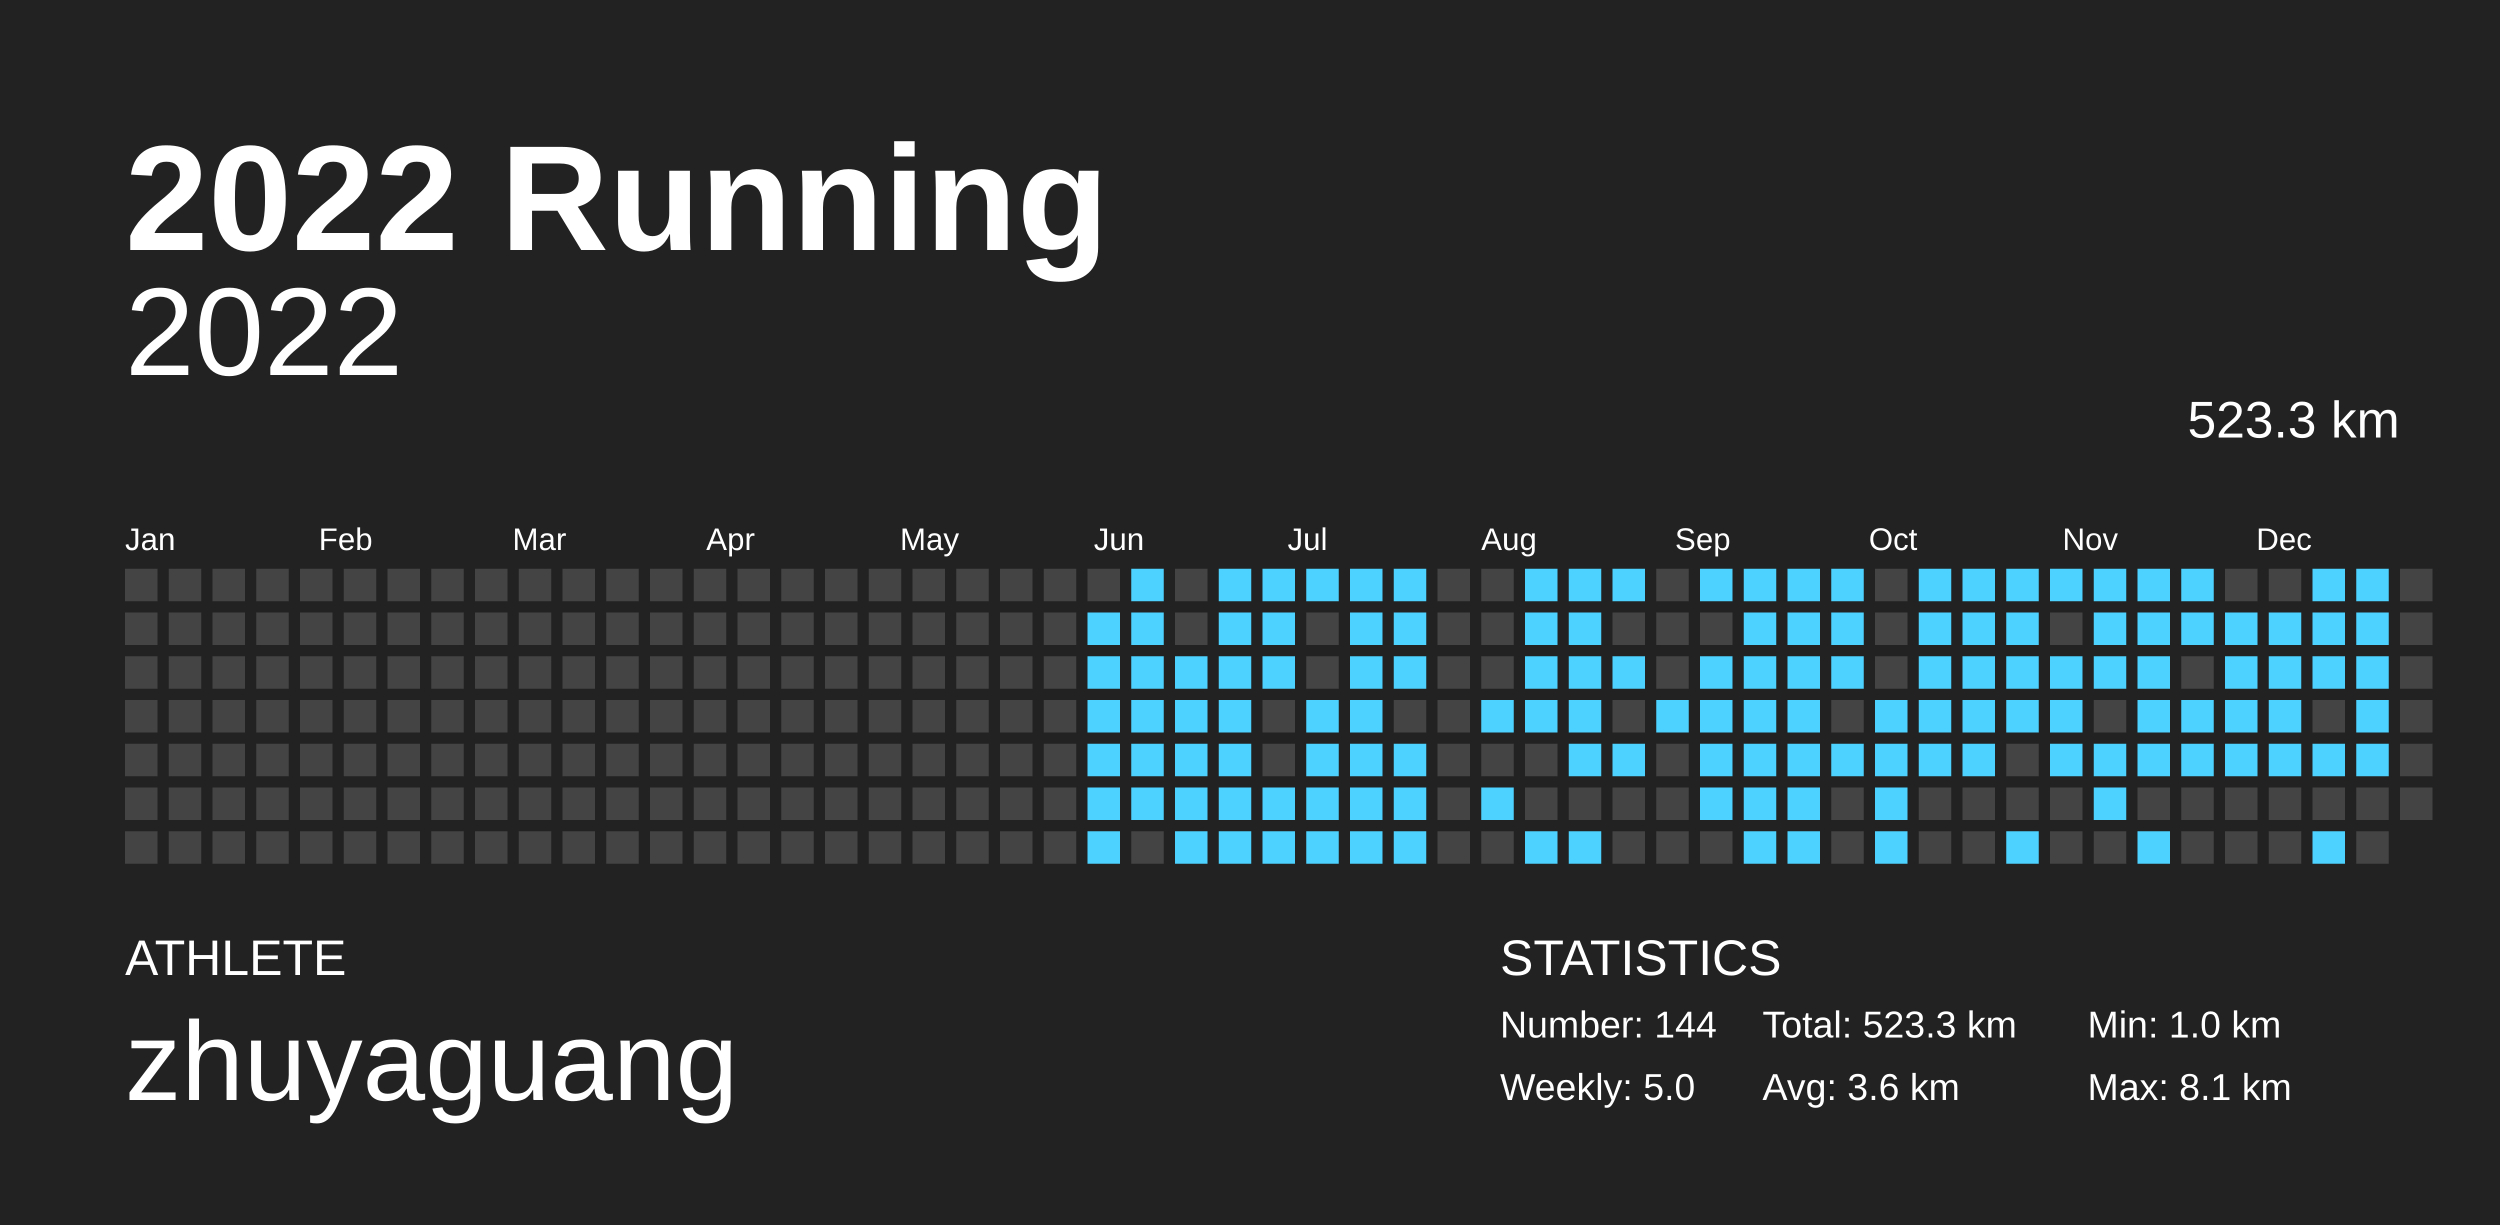
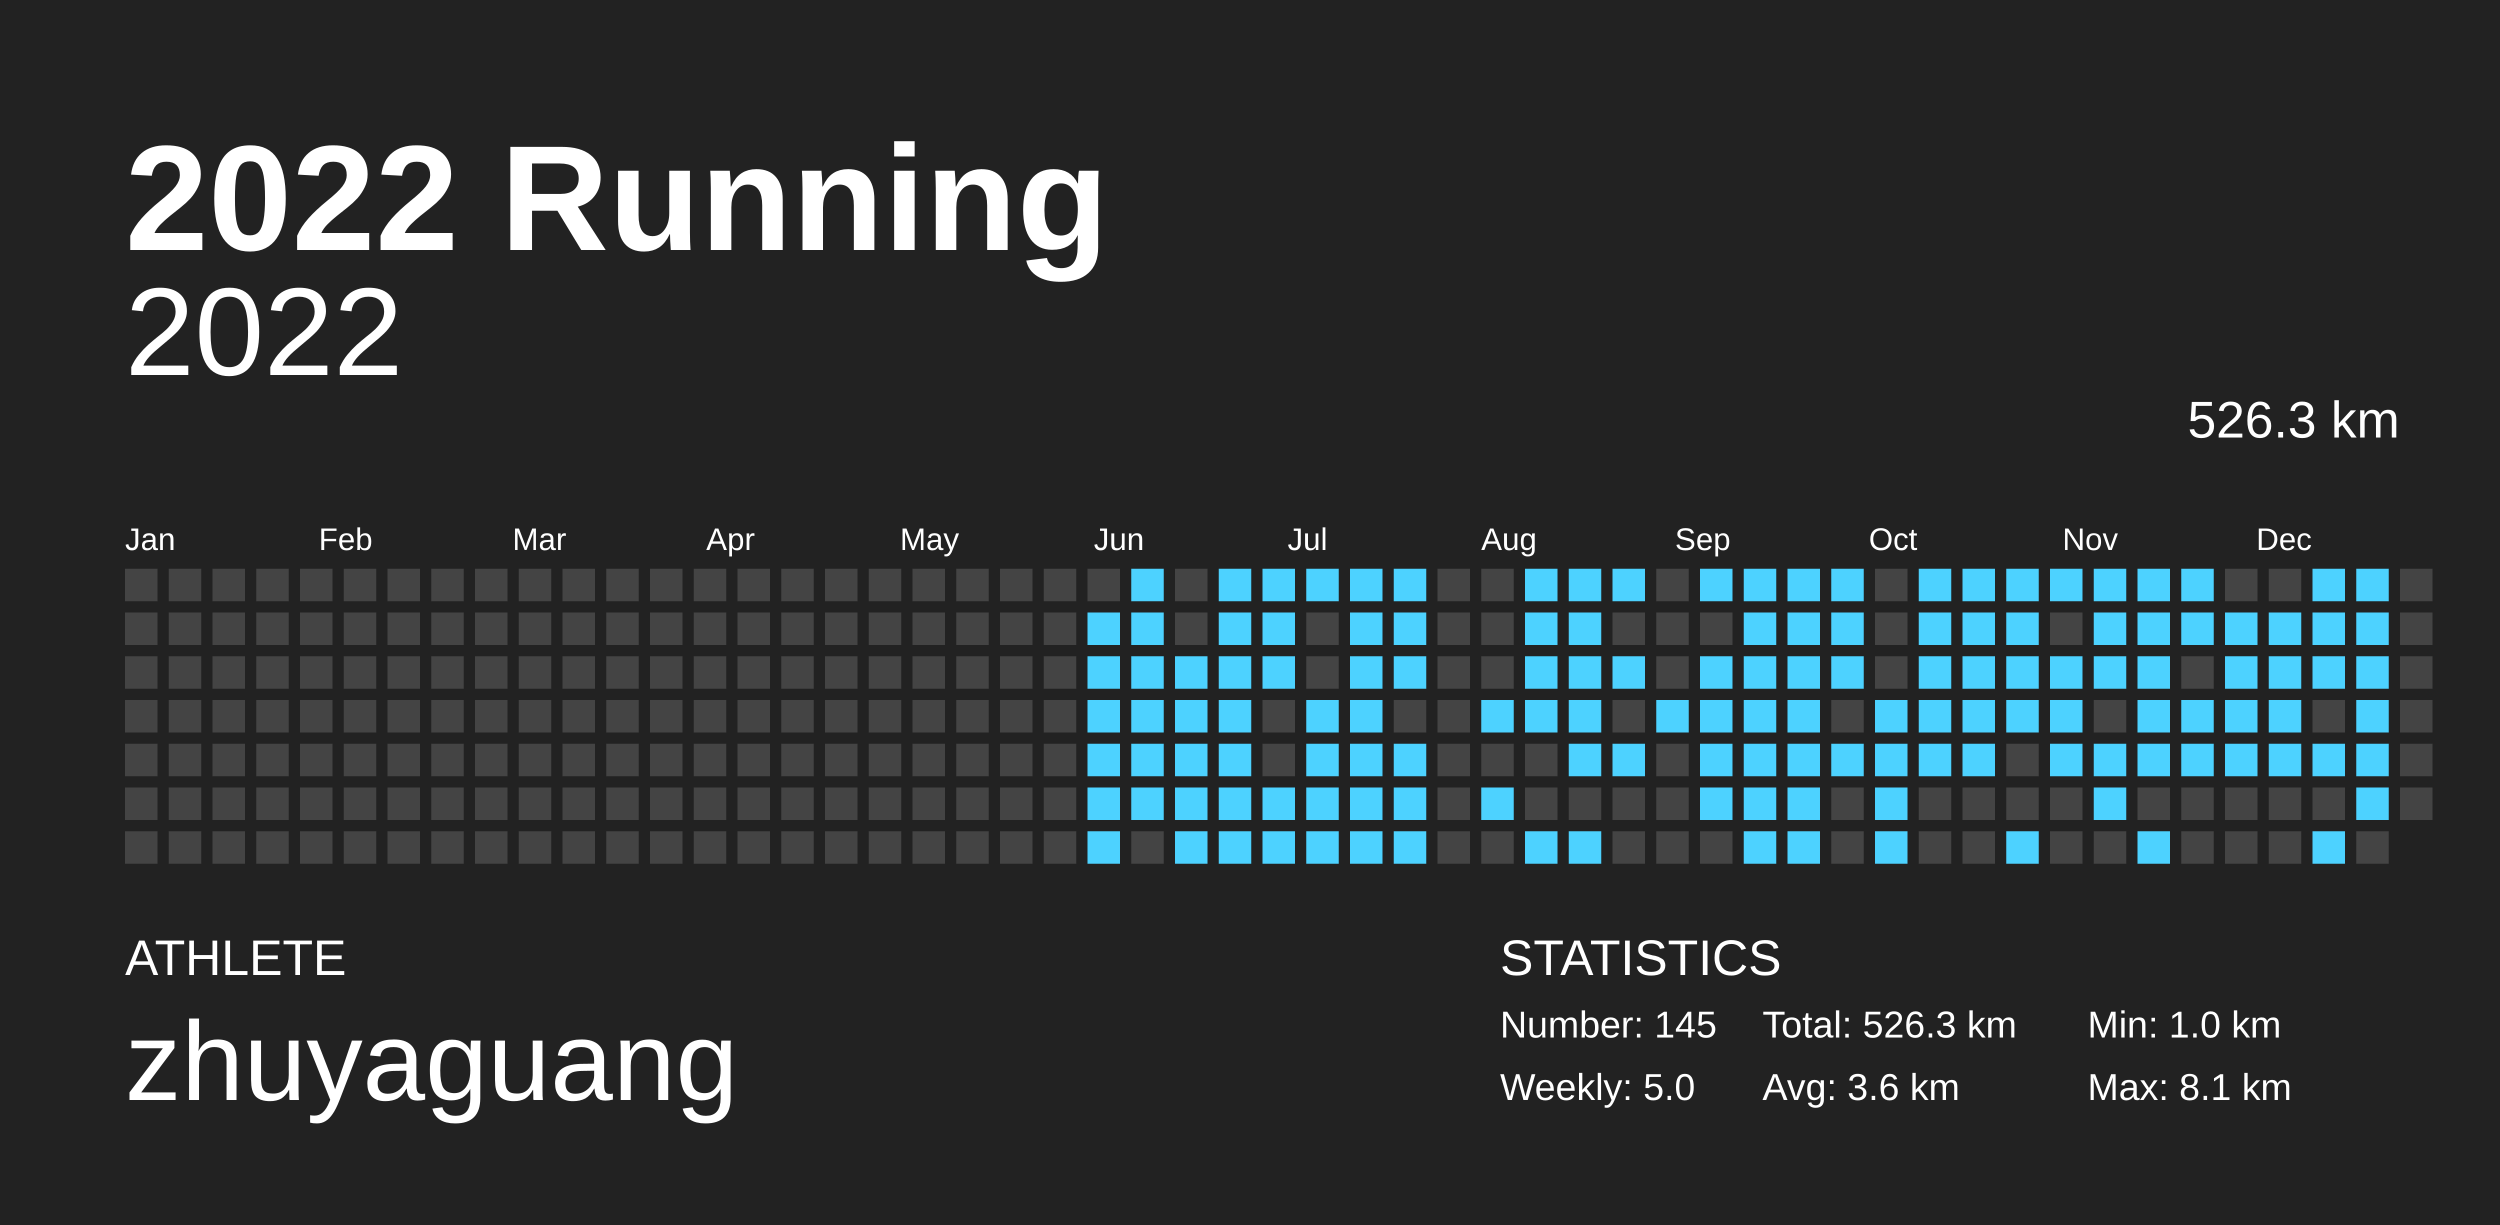
<svg xmlns="http://www.w3.org/2000/svg" baseProfile="full" height="98mm" version="1.1" viewBox="0,0,200,98" width="200mm">
  <defs />
  <rect fill="#222222" height="98" width="200" x="0" y="0" />
  <text fill="#FFFFFF" style="font-size:12px; font-family:Arial; font-weight:bold;" x="10" y="20">2022 Running</text>
  <text fill="#FFFFFF" style="font-size:4px; font-family:Arial" x="10" y="78">ATHLETE</text>
  <text fill="#FFFFFF" style="font-size:9px; font-family:Arial" x="10" y="88">zhuyaguang</text>
  <text fill="#FFFFFF" style="font-size:4px; font-family:Arial" x="120" y="78">STATISTICS</text>
-   <text fill="#FFFFFF" style="font-size:3px; font-family:Arial" x="120" y="83">Number: 144</text>
+   <text fill="#FFFFFF" style="font-size:3px; font-family:Arial" x="120" y="83">Number: 145</text>
  <text fill="#FFFFFF" style="font-size:3px; font-family:Arial" x="120" y="88">Weekly: 5.0</text>
-   <text fill="#FFFFFF" style="font-size:3px; font-family:Arial" x="141" y="83">Total: 523.3 km</text>
+   <text fill="#FFFFFF" style="font-size:3px; font-family:Arial" x="141" y="83">Total: 526.3 km</text>
  <text fill="#FFFFFF" style="font-size:3px; font-family:Arial" x="141" y="88">Avg: 3.6 km</text>
  <text fill="#FFFFFF" style="font-size:3px; font-family:Arial" x="167" y="83">Min: 1.0 km</text>
  <text fill="#FFFFFF" style="font-size:3px; font-family:Arial" x="167" y="88">Max: 8.1 km</text>
  <text alignment-baseline="hanging" fill="#FFFFFF" style="font-size:10.0px; font-family:Arial;" x="10" y="30">2022</text>
-   <text alignment-baseline="hanging" fill="#FFFFFF" style="font-size:4.125px; font-family:Arial;" x="175" y="35">523.3 km</text>
+   <text alignment-baseline="hanging" fill="#FFFFFF" style="font-size:4.125px; font-family:Arial;" x="175" y="35">526.3 km</text>
  <text fill="#FFFFFF" style="font-size:2.5px; font-family:Arial" x="10.0" y="44">Jan</text>
  <text fill="#FFFFFF" style="font-size:2.5px; font-family:Arial" x="25.5" y="44">Feb</text>
  <text fill="#FFFFFF" style="font-size:2.5px; font-family:Arial" x="41.0" y="44">Mar</text>
  <text fill="#FFFFFF" style="font-size:2.5px; font-family:Arial" x="56.5" y="44">Apr</text>
  <text fill="#FFFFFF" style="font-size:2.5px; font-family:Arial" x="72.0" y="44">May</text>
  <text fill="#FFFFFF" style="font-size:2.5px; font-family:Arial" x="87.5" y="44">Jun</text>
  <text fill="#FFFFFF" style="font-size:2.5px; font-family:Arial" x="103.0" y="44">Jul</text>
  <text fill="#FFFFFF" style="font-size:2.5px; font-family:Arial" x="118.5" y="44">Aug</text>
  <text fill="#FFFFFF" style="font-size:2.5px; font-family:Arial" x="134.0" y="44">Sep</text>
  <text fill="#FFFFFF" style="font-size:2.5px; font-family:Arial" x="149.5" y="44">Oct</text>
  <text fill="#FFFFFF" style="font-size:2.5px; font-family:Arial" x="165.0" y="44">Nov</text>
  <text fill="#FFFFFF" style="font-size:2.5px; font-family:Arial" x="180.5" y="44">Dec</text>
  <rect fill="#444444" height="2.6" width="2.6" x="10.0" y="45.5" />
  <rect fill="#444444" height="2.6" width="2.6" x="10.0" y="49.0" />
  <rect fill="#444444" height="2.6" width="2.6" x="10.0" y="52.5" />
  <rect fill="#444444" height="2.6" width="2.6" x="10.0" y="56.0" />
  <rect fill="#444444" height="2.6" width="2.6" x="10.0" y="59.5" />
  <rect fill="#444444" height="2.6" width="2.6" x="10.0" y="63.0" />
  <rect fill="#444444" height="2.6" width="2.6" x="10.0" y="66.5" />
  <rect fill="#444444" height="2.6" width="2.6" x="13.5" y="45.5" />
  <rect fill="#444444" height="2.6" width="2.6" x="13.5" y="49.0" />
  <rect fill="#444444" height="2.6" width="2.6" x="13.5" y="52.5" />
  <rect fill="#444444" height="2.6" width="2.6" x="13.5" y="56.0" />
  <rect fill="#444444" height="2.6" width="2.6" x="13.5" y="59.5" />
  <rect fill="#444444" height="2.6" width="2.6" x="13.5" y="63.0" />
  <rect fill="#444444" height="2.6" width="2.6" x="13.5" y="66.5" />
  <rect fill="#444444" height="2.6" width="2.6" x="17.0" y="45.5" />
  <rect fill="#444444" height="2.6" width="2.6" x="17.0" y="49.0" />
  <rect fill="#444444" height="2.6" width="2.6" x="17.0" y="52.5" />
  <rect fill="#444444" height="2.6" width="2.6" x="17.0" y="56.0" />
  <rect fill="#444444" height="2.6" width="2.6" x="17.0" y="59.5" />
  <rect fill="#444444" height="2.6" width="2.6" x="17.0" y="63.0" />
  <rect fill="#444444" height="2.6" width="2.6" x="17.0" y="66.5" />
  <rect fill="#444444" height="2.6" width="2.6" x="20.5" y="45.5" />
  <rect fill="#444444" height="2.6" width="2.6" x="20.5" y="49.0" />
  <rect fill="#444444" height="2.6" width="2.6" x="20.5" y="52.5" />
  <rect fill="#444444" height="2.6" width="2.6" x="20.5" y="56.0" />
  <rect fill="#444444" height="2.6" width="2.6" x="20.5" y="59.5" />
  <rect fill="#444444" height="2.6" width="2.6" x="20.5" y="63.0" />
  <rect fill="#444444" height="2.6" width="2.6" x="20.5" y="66.5" />
  <rect fill="#444444" height="2.6" width="2.6" x="24.0" y="45.5" />
  <rect fill="#444444" height="2.6" width="2.6" x="24.0" y="49.0" />
  <rect fill="#444444" height="2.6" width="2.6" x="24.0" y="52.5" />
  <rect fill="#444444" height="2.6" width="2.6" x="24.0" y="56.0" />
  <rect fill="#444444" height="2.6" width="2.6" x="24.0" y="59.5" />
  <rect fill="#444444" height="2.6" width="2.6" x="24.0" y="63.0" />
  <rect fill="#444444" height="2.6" width="2.6" x="24.0" y="66.5" />
  <rect fill="#444444" height="2.6" width="2.6" x="27.5" y="45.5" />
  <rect fill="#444444" height="2.6" width="2.6" x="27.5" y="49.0" />
  <rect fill="#444444" height="2.6" width="2.6" x="27.5" y="52.5" />
  <rect fill="#444444" height="2.6" width="2.6" x="27.5" y="56.0" />
  <rect fill="#444444" height="2.6" width="2.6" x="27.5" y="59.5" />
  <rect fill="#444444" height="2.6" width="2.6" x="27.5" y="63.0" />
  <rect fill="#444444" height="2.6" width="2.6" x="27.5" y="66.5" />
  <rect fill="#444444" height="2.6" width="2.6" x="31.0" y="45.5" />
  <rect fill="#444444" height="2.6" width="2.6" x="31.0" y="49.0" />
  <rect fill="#444444" height="2.6" width="2.6" x="31.0" y="52.5" />
  <rect fill="#444444" height="2.6" width="2.6" x="31.0" y="56.0" />
  <rect fill="#444444" height="2.6" width="2.6" x="31.0" y="59.5" />
  <rect fill="#444444" height="2.6" width="2.6" x="31.0" y="63.0" />
  <rect fill="#444444" height="2.6" width="2.6" x="31.0" y="66.5" />
  <rect fill="#444444" height="2.6" width="2.6" x="34.5" y="45.5" />
  <rect fill="#444444" height="2.6" width="2.6" x="34.5" y="49.0" />
  <rect fill="#444444" height="2.6" width="2.6" x="34.5" y="52.5" />
  <rect fill="#444444" height="2.6" width="2.6" x="34.5" y="56.0" />
  <rect fill="#444444" height="2.6" width="2.6" x="34.5" y="59.5" />
  <rect fill="#444444" height="2.6" width="2.6" x="34.5" y="63.0" />
  <rect fill="#444444" height="2.6" width="2.6" x="34.5" y="66.5" />
  <rect fill="#444444" height="2.6" width="2.6" x="38.0" y="45.5" />
  <rect fill="#444444" height="2.6" width="2.6" x="38.0" y="49.0" />
  <rect fill="#444444" height="2.6" width="2.6" x="38.0" y="52.5" />
  <rect fill="#444444" height="2.6" width="2.6" x="38.0" y="56.0" />
  <rect fill="#444444" height="2.6" width="2.6" x="38.0" y="59.5" />
  <rect fill="#444444" height="2.6" width="2.6" x="38.0" y="63.0" />
  <rect fill="#444444" height="2.6" width="2.6" x="38.0" y="66.5" />
  <rect fill="#444444" height="2.6" width="2.6" x="41.5" y="45.5" />
  <rect fill="#444444" height="2.6" width="2.6" x="41.5" y="49.0" />
  <rect fill="#444444" height="2.6" width="2.6" x="41.5" y="52.5" />
  <rect fill="#444444" height="2.6" width="2.6" x="41.5" y="56.0" />
  <rect fill="#444444" height="2.6" width="2.6" x="41.5" y="59.5" />
  <rect fill="#444444" height="2.6" width="2.6" x="41.5" y="63.0" />
  <rect fill="#444444" height="2.6" width="2.6" x="41.5" y="66.5" />
  <rect fill="#444444" height="2.6" width="2.6" x="45.0" y="45.5" />
  <rect fill="#444444" height="2.6" width="2.6" x="45.0" y="49.0" />
  <rect fill="#444444" height="2.6" width="2.6" x="45.0" y="52.5" />
  <rect fill="#444444" height="2.6" width="2.6" x="45.0" y="56.0" />
  <rect fill="#444444" height="2.6" width="2.6" x="45.0" y="59.5" />
  <rect fill="#444444" height="2.6" width="2.6" x="45.0" y="63.0" />
  <rect fill="#444444" height="2.6" width="2.6" x="45.0" y="66.5" />
  <rect fill="#444444" height="2.6" width="2.6" x="48.5" y="45.5" />
  <rect fill="#444444" height="2.6" width="2.6" x="48.5" y="49.0" />
  <rect fill="#444444" height="2.6" width="2.6" x="48.5" y="52.5" />
  <rect fill="#444444" height="2.6" width="2.6" x="48.5" y="56.0" />
  <rect fill="#444444" height="2.6" width="2.6" x="48.5" y="59.5" />
  <rect fill="#444444" height="2.6" width="2.6" x="48.5" y="63.0" />
  <rect fill="#444444" height="2.6" width="2.6" x="48.5" y="66.5" />
  <rect fill="#444444" height="2.6" width="2.6" x="52.0" y="45.5" />
  <rect fill="#444444" height="2.6" width="2.6" x="52.0" y="49.0" />
  <rect fill="#444444" height="2.6" width="2.6" x="52.0" y="52.5" />
  <rect fill="#444444" height="2.6" width="2.6" x="52.0" y="56.0" />
  <rect fill="#444444" height="2.6" width="2.6" x="52.0" y="59.5" />
  <rect fill="#444444" height="2.6" width="2.6" x="52.0" y="63.0" />
  <rect fill="#444444" height="2.6" width="2.6" x="52.0" y="66.5" />
  <rect fill="#444444" height="2.6" width="2.6" x="55.5" y="45.5" />
  <rect fill="#444444" height="2.6" width="2.6" x="55.5" y="49.0" />
  <rect fill="#444444" height="2.6" width="2.6" x="55.5" y="52.5" />
  <rect fill="#444444" height="2.6" width="2.6" x="55.5" y="56.0" />
  <rect fill="#444444" height="2.6" width="2.6" x="55.5" y="59.5" />
  <rect fill="#444444" height="2.6" width="2.6" x="55.5" y="63.0" />
  <rect fill="#444444" height="2.6" width="2.6" x="55.5" y="66.5" />
  <rect fill="#444444" height="2.6" width="2.6" x="59.0" y="45.5" />
  <rect fill="#444444" height="2.6" width="2.6" x="59.0" y="49.0" />
  <rect fill="#444444" height="2.6" width="2.6" x="59.0" y="52.5" />
  <rect fill="#444444" height="2.6" width="2.6" x="59.0" y="56.0" />
  <rect fill="#444444" height="2.6" width="2.6" x="59.0" y="59.5" />
  <rect fill="#444444" height="2.6" width="2.6" x="59.0" y="63.0" />
  <rect fill="#444444" height="2.6" width="2.6" x="59.0" y="66.5" />
  <rect fill="#444444" height="2.6" width="2.6" x="62.5" y="45.5" />
  <rect fill="#444444" height="2.6" width="2.6" x="62.5" y="49.0" />
  <rect fill="#444444" height="2.6" width="2.6" x="62.5" y="52.5" />
  <rect fill="#444444" height="2.6" width="2.6" x="62.5" y="56.0" />
  <rect fill="#444444" height="2.6" width="2.6" x="62.5" y="59.5" />
  <rect fill="#444444" height="2.6" width="2.6" x="62.5" y="63.0" />
  <rect fill="#444444" height="2.6" width="2.6" x="62.5" y="66.5" />
  <rect fill="#444444" height="2.6" width="2.6" x="66.0" y="45.5" />
  <rect fill="#444444" height="2.6" width="2.6" x="66.0" y="49.0" />
  <rect fill="#444444" height="2.6" width="2.6" x="66.0" y="52.5" />
  <rect fill="#444444" height="2.6" width="2.6" x="66.0" y="56.0" />
  <rect fill="#444444" height="2.6" width="2.6" x="66.0" y="59.5" />
  <rect fill="#444444" height="2.6" width="2.6" x="66.0" y="63.0" />
  <rect fill="#444444" height="2.6" width="2.6" x="66.0" y="66.5" />
  <rect fill="#444444" height="2.6" width="2.6" x="69.5" y="45.5" />
  <rect fill="#444444" height="2.6" width="2.6" x="69.5" y="49.0" />
  <rect fill="#444444" height="2.6" width="2.6" x="69.5" y="52.5" />
  <rect fill="#444444" height="2.6" width="2.6" x="69.5" y="56.0" />
  <rect fill="#444444" height="2.6" width="2.6" x="69.5" y="59.5" />
  <rect fill="#444444" height="2.6" width="2.6" x="69.5" y="63.0" />
  <rect fill="#444444" height="2.6" width="2.6" x="69.5" y="66.5" />
  <rect fill="#444444" height="2.6" width="2.6" x="73.0" y="45.5" />
  <rect fill="#444444" height="2.6" width="2.6" x="73.0" y="49.0" />
  <rect fill="#444444" height="2.6" width="2.6" x="73.0" y="52.5" />
  <rect fill="#444444" height="2.6" width="2.6" x="73.0" y="56.0" />
  <rect fill="#444444" height="2.6" width="2.6" x="73.0" y="59.5" />
  <rect fill="#444444" height="2.6" width="2.6" x="73.0" y="63.0" />
  <rect fill="#444444" height="2.6" width="2.6" x="73.0" y="66.5" />
  <rect fill="#444444" height="2.6" width="2.6" x="76.5" y="45.5" />
  <rect fill="#444444" height="2.6" width="2.6" x="76.5" y="49.0" />
  <rect fill="#444444" height="2.6" width="2.6" x="76.5" y="52.5" />
  <rect fill="#444444" height="2.6" width="2.6" x="76.5" y="56.0" />
  <rect fill="#444444" height="2.6" width="2.6" x="76.5" y="59.5" />
  <rect fill="#444444" height="2.6" width="2.6" x="76.5" y="63.0" />
  <rect fill="#444444" height="2.6" width="2.6" x="76.5" y="66.5" />
  <rect fill="#444444" height="2.6" width="2.6" x="80.0" y="45.5" />
  <rect fill="#444444" height="2.6" width="2.6" x="80.0" y="49.0" />
  <rect fill="#444444" height="2.6" width="2.6" x="80.0" y="52.5" />
  <rect fill="#444444" height="2.6" width="2.6" x="80.0" y="56.0" />
  <rect fill="#444444" height="2.6" width="2.6" x="80.0" y="59.5" />
  <rect fill="#444444" height="2.6" width="2.6" x="80.0" y="63.0" />
  <rect fill="#444444" height="2.6" width="2.6" x="80.0" y="66.5" />
  <rect fill="#444444" height="2.6" width="2.6" x="83.5" y="45.5" />
  <rect fill="#444444" height="2.6" width="2.6" x="83.5" y="49.0" />
  <rect fill="#444444" height="2.6" width="2.6" x="83.5" y="52.5" />
  <rect fill="#444444" height="2.6" width="2.6" x="83.5" y="56.0" />
  <rect fill="#444444" height="2.6" width="2.6" x="83.5" y="59.5" />
  <rect fill="#444444" height="2.6" width="2.6" x="83.5" y="63.0" />
  <rect fill="#444444" height="2.6" width="2.6" x="83.5" y="66.5" />
  <rect fill="#444444" height="2.6" width="2.6" x="87.0" y="45.5" />
  <rect fill="#4dd2ff" height="2.6" width="2.6" x="87.0" y="49.0" />
  <rect fill="#4dd2ff" height="2.6" width="2.6" x="87.0" y="52.5" />
  <rect fill="#4dd2ff" height="2.6" width="2.6" x="87.0" y="56.0" />
  <rect fill="#4dd2ff" height="2.6" width="2.6" x="87.0" y="59.5" />
  <rect fill="#4dd2ff" height="2.6" width="2.6" x="87.0" y="63.0" />
  <rect fill="#4dd2ff" height="2.6" width="2.6" x="87.0" y="66.5" />
  <rect fill="#4dd2ff" height="2.6" width="2.6" x="90.5" y="45.5" />
  <rect fill="#4dd2ff" height="2.6" width="2.6" x="90.5" y="49.0" />
  <rect fill="#4dd2ff" height="2.6" width="2.6" x="90.5" y="52.5" />
  <rect fill="#4dd2ff" height="2.6" width="2.6" x="90.5" y="56.0" />
  <rect fill="#4dd2ff" height="2.6" width="2.6" x="90.5" y="59.5" />
  <rect fill="#4dd2ff" height="2.6" width="2.6" x="90.5" y="63.0" />
  <rect fill="#444444" height="2.6" width="2.6" x="90.5" y="66.5" />
  <rect fill="#444444" height="2.6" width="2.6" x="94.0" y="45.5" />
  <rect fill="#444444" height="2.6" width="2.6" x="94.0" y="49.0" />
  <rect fill="#4dd2ff" height="2.6" width="2.6" x="94.0" y="52.5" />
  <rect fill="#4dd2ff" height="2.6" width="2.6" x="94.0" y="56.0" />
  <rect fill="#4dd2ff" height="2.6" width="2.6" x="94.0" y="59.5" />
  <rect fill="#4dd2ff" height="2.6" width="2.6" x="94.0" y="63.0" />
  <rect fill="#4dd2ff" height="2.6" width="2.6" x="94.0" y="66.5" />
  <rect fill="#4dd2ff" height="2.6" width="2.6" x="97.5" y="45.5" />
  <rect fill="#4dd2ff" height="2.6" width="2.6" x="97.5" y="49.0" />
  <rect fill="#4dd2ff" height="2.6" width="2.6" x="97.5" y="52.5" />
  <rect fill="#4dd2ff" height="2.6" width="2.6" x="97.5" y="56.0" />
  <rect fill="#4dd2ff" height="2.6" width="2.6" x="97.5" y="59.5" />
  <rect fill="#4dd2ff" height="2.6" width="2.6" x="97.5" y="63.0" />
  <rect fill="#4dd2ff" height="2.6" width="2.6" x="97.5" y="66.5" />
  <rect fill="#4dd2ff" height="2.6" width="2.6" x="101.0" y="45.5" />
  <rect fill="#4dd2ff" height="2.6" width="2.6" x="101.0" y="49.0" />
  <rect fill="#4dd2ff" height="2.6" width="2.6" x="101.0" y="52.5" />
  <rect fill="#444444" height="2.6" width="2.6" x="101.0" y="56.0" />
  <rect fill="#444444" height="2.6" width="2.6" x="101.0" y="59.5" />
  <rect fill="#4dd2ff" height="2.6" width="2.6" x="101.0" y="63.0" />
  <rect fill="#4dd2ff" height="2.6" width="2.6" x="101.0" y="66.5" />
  <rect fill="#4dd2ff" height="2.6" width="2.6" x="104.5" y="45.5" />
  <rect fill="#444444" height="2.6" width="2.6" x="104.5" y="49.0" />
  <rect fill="#444444" height="2.6" width="2.6" x="104.5" y="52.5" />
  <rect fill="#4dd2ff" height="2.6" width="2.6" x="104.5" y="56.0" />
  <rect fill="#4dd2ff" height="2.6" width="2.6" x="104.5" y="59.5" />
  <rect fill="#4dd2ff" height="2.6" width="2.6" x="104.5" y="63.0" />
  <rect fill="#4dd2ff" height="2.6" width="2.6" x="104.5" y="66.5" />
  <rect fill="#4dd2ff" height="2.6" width="2.6" x="108.0" y="45.5" />
  <rect fill="#4dd2ff" height="2.6" width="2.6" x="108.0" y="49.0" />
  <rect fill="#4dd2ff" height="2.6" width="2.6" x="108.0" y="52.5" />
  <rect fill="#4dd2ff" height="2.6" width="2.6" x="108.0" y="56.0" />
  <rect fill="#4dd2ff" height="2.6" width="2.6" x="108.0" y="59.5" />
  <rect fill="#4dd2ff" height="2.6" width="2.6" x="108.0" y="63.0" />
  <rect fill="#4dd2ff" height="2.6" width="2.6" x="108.0" y="66.5" />
  <rect fill="#4dd2ff" height="2.6" width="2.6" x="111.5" y="45.5" />
  <rect fill="#4dd2ff" height="2.6" width="2.6" x="111.5" y="49.0" />
  <rect fill="#4dd2ff" height="2.6" width="2.6" x="111.5" y="52.5" />
  <rect fill="#444444" height="2.6" width="2.6" x="111.5" y="56.0" />
  <rect fill="#4dd2ff" height="2.6" width="2.6" x="111.5" y="59.5" />
  <rect fill="#4dd2ff" height="2.6" width="2.6" x="111.5" y="63.0" />
  <rect fill="#4dd2ff" height="2.6" width="2.6" x="111.5" y="66.5" />
  <rect fill="#444444" height="2.6" width="2.6" x="115.0" y="45.5" />
  <rect fill="#444444" height="2.6" width="2.6" x="115.0" y="49.0" />
  <rect fill="#444444" height="2.6" width="2.6" x="115.0" y="52.5" />
  <rect fill="#444444" height="2.6" width="2.6" x="115.0" y="56.0" />
  <rect fill="#444444" height="2.6" width="2.6" x="115.0" y="59.5" />
  <rect fill="#444444" height="2.6" width="2.6" x="115.0" y="63.0" />
  <rect fill="#444444" height="2.6" width="2.6" x="115.0" y="66.5" />
  <rect fill="#444444" height="2.6" width="2.6" x="118.5" y="45.5" />
  <rect fill="#444444" height="2.6" width="2.6" x="118.5" y="49.0" />
  <rect fill="#444444" height="2.6" width="2.6" x="118.5" y="52.5" />
  <rect fill="#4dd2ff" height="2.6" width="2.6" x="118.5" y="56.0" />
  <rect fill="#444444" height="2.6" width="2.6" x="118.5" y="59.5" />
  <rect fill="#4dd2ff" height="2.6" width="2.6" x="118.5" y="63.0" />
  <rect fill="#444444" height="2.6" width="2.6" x="118.5" y="66.5" />
  <rect fill="#4dd2ff" height="2.6" width="2.6" x="122.0" y="45.5" />
  <rect fill="#4dd2ff" height="2.6" width="2.6" x="122.0" y="49.0" />
  <rect fill="#4dd2ff" height="2.6" width="2.6" x="122.0" y="52.5" />
  <rect fill="#4dd2ff" height="2.6" width="2.6" x="122.0" y="56.0" />
  <rect fill="#444444" height="2.6" width="2.6" x="122.0" y="59.5" />
  <rect fill="#444444" height="2.6" width="2.6" x="122.0" y="63.0" />
  <rect fill="#4dd2ff" height="2.6" width="2.6" x="122.0" y="66.5" />
  <rect fill="#4dd2ff" height="2.6" width="2.6" x="125.5" y="45.5" />
  <rect fill="#4dd2ff" height="2.6" width="2.6" x="125.5" y="49.0" />
  <rect fill="#4dd2ff" height="2.6" width="2.6" x="125.5" y="52.5" />
  <rect fill="#4dd2ff" height="2.6" width="2.6" x="125.5" y="56.0" />
  <rect fill="#4dd2ff" height="2.6" width="2.6" x="125.5" y="59.5" />
  <rect fill="#444444" height="2.6" width="2.6" x="125.5" y="63.0" />
  <rect fill="#4dd2ff" height="2.6" width="2.6" x="125.5" y="66.5" />
  <rect fill="#4dd2ff" height="2.6" width="2.6" x="129.0" y="45.5" />
  <rect fill="#444444" height="2.6" width="2.6" x="129.0" y="49.0" />
  <rect fill="#4dd2ff" height="2.6" width="2.6" x="129.0" y="52.5" />
  <rect fill="#444444" height="2.6" width="2.6" x="129.0" y="56.0" />
  <rect fill="#4dd2ff" height="2.6" width="2.6" x="129.0" y="59.5" />
  <rect fill="#444444" height="2.6" width="2.6" x="129.0" y="63.0" />
  <rect fill="#444444" height="2.6" width="2.6" x="129.0" y="66.5" />
  <rect fill="#444444" height="2.6" width="2.6" x="132.5" y="45.5" />
  <rect fill="#444444" height="2.6" width="2.6" x="132.5" y="49.0" />
  <rect fill="#444444" height="2.6" width="2.6" x="132.5" y="52.5" />
  <rect fill="#4dd2ff" height="2.6" width="2.6" x="132.5" y="56.0" />
  <rect fill="#444444" height="2.6" width="2.6" x="132.5" y="59.5" />
  <rect fill="#444444" height="2.6" width="2.6" x="132.5" y="63.0" />
  <rect fill="#444444" height="2.6" width="2.6" x="132.5" y="66.5" />
  <rect fill="#4dd2ff" height="2.6" width="2.6" x="136.0" y="45.5" />
  <rect fill="#444444" height="2.6" width="2.6" x="136.0" y="49.0" />
  <rect fill="#4dd2ff" height="2.6" width="2.6" x="136.0" y="52.5" />
  <rect fill="#4dd2ff" height="2.6" width="2.6" x="136.0" y="56.0" />
  <rect fill="#4dd2ff" height="2.6" width="2.6" x="136.0" y="59.5" />
  <rect fill="#4dd2ff" height="2.6" width="2.6" x="136.0" y="63.0" />
  <rect fill="#444444" height="2.6" width="2.6" x="136.0" y="66.5" />
  <rect fill="#4dd2ff" height="2.6" width="2.6" x="139.5" y="45.5" />
  <rect fill="#4dd2ff" height="2.6" width="2.6" x="139.5" y="49.0" />
  <rect fill="#4dd2ff" height="2.6" width="2.6" x="139.5" y="52.5" />
  <rect fill="#4dd2ff" height="2.6" width="2.6" x="139.5" y="56.0" />
  <rect fill="#4dd2ff" height="2.6" width="2.6" x="139.5" y="59.5" />
  <rect fill="#4dd2ff" height="2.6" width="2.6" x="139.5" y="63.0" />
  <rect fill="#4dd2ff" height="2.6" width="2.6" x="139.5" y="66.5" />
  <rect fill="#4dd2ff" height="2.6" width="2.6" x="143.0" y="45.5" />
  <rect fill="#4dd2ff" height="2.6" width="2.6" x="143.0" y="49.0" />
  <rect fill="#4dd2ff" height="2.6" width="2.6" x="143.0" y="52.5" />
  <rect fill="#4dd2ff" height="2.6" width="2.6" x="143.0" y="56.0" />
  <rect fill="#4dd2ff" height="2.6" width="2.6" x="143.0" y="59.5" />
  <rect fill="#4dd2ff" height="2.6" width="2.6" x="143.0" y="63.0" />
  <rect fill="#4dd2ff" height="2.6" width="2.6" x="143.0" y="66.5" />
  <rect fill="#4dd2ff" height="2.6" width="2.6" x="146.5" y="45.5" />
  <rect fill="#4dd2ff" height="2.6" width="2.6" x="146.5" y="49.0" />
  <rect fill="#4dd2ff" height="2.6" width="2.6" x="146.5" y="52.5" />
  <rect fill="#444444" height="2.6" width="2.6" x="146.5" y="56.0" />
  <rect fill="#4dd2ff" height="2.6" width="2.6" x="146.5" y="59.5" />
  <rect fill="#444444" height="2.6" width="2.6" x="146.5" y="63.0" />
  <rect fill="#444444" height="2.6" width="2.6" x="146.5" y="66.5" />
  <rect fill="#444444" height="2.6" width="2.6" x="150.0" y="45.5" />
  <rect fill="#444444" height="2.6" width="2.6" x="150.0" y="49.0" />
  <rect fill="#444444" height="2.6" width="2.6" x="150.0" y="52.5" />
  <rect fill="#4dd2ff" height="2.6" width="2.6" x="150.0" y="56.0" />
  <rect fill="#4dd2ff" height="2.6" width="2.6" x="150.0" y="59.5" />
  <rect fill="#4dd2ff" height="2.6" width="2.6" x="150.0" y="63.0" />
  <rect fill="#4dd2ff" height="2.6" width="2.6" x="150.0" y="66.5" />
  <rect fill="#4dd2ff" height="2.6" width="2.6" x="153.5" y="45.5" />
  <rect fill="#4dd2ff" height="2.6" width="2.6" x="153.5" y="49.0" />
  <rect fill="#4dd2ff" height="2.6" width="2.6" x="153.5" y="52.5" />
  <rect fill="#4dd2ff" height="2.6" width="2.6" x="153.5" y="56.0" />
  <rect fill="#4dd2ff" height="2.6" width="2.6" x="153.5" y="59.5" />
  <rect fill="#444444" height="2.6" width="2.6" x="153.5" y="63.0" />
  <rect fill="#444444" height="2.6" width="2.6" x="153.5" y="66.5" />
  <rect fill="#4dd2ff" height="2.6" width="2.6" x="157.0" y="45.5" />
  <rect fill="#4dd2ff" height="2.6" width="2.6" x="157.0" y="49.0" />
  <rect fill="#4dd2ff" height="2.6" width="2.6" x="157.0" y="52.5" />
  <rect fill="#4dd2ff" height="2.6" width="2.6" x="157.0" y="56.0" />
  <rect fill="#4dd2ff" height="2.6" width="2.6" x="157.0" y="59.5" />
  <rect fill="#444444" height="2.6" width="2.6" x="157.0" y="63.0" />
  <rect fill="#444444" height="2.6" width="2.6" x="157.0" y="66.5" />
  <rect fill="#4dd2ff" height="2.6" width="2.6" x="160.5" y="45.5" />
  <rect fill="#4dd2ff" height="2.6" width="2.6" x="160.5" y="49.0" />
  <rect fill="#4dd2ff" height="2.6" width="2.6" x="160.5" y="52.5" />
  <rect fill="#4dd2ff" height="2.6" width="2.6" x="160.5" y="56.0" />
  <rect fill="#444444" height="2.6" width="2.6" x="160.5" y="59.5" />
  <rect fill="#444444" height="2.6" width="2.6" x="160.5" y="63.0" />
  <rect fill="#4dd2ff" height="2.6" width="2.6" x="160.5" y="66.5" />
  <rect fill="#4dd2ff" height="2.6" width="2.6" x="164.0" y="45.5" />
  <rect fill="#444444" height="2.6" width="2.6" x="164.0" y="49.0" />
  <rect fill="#4dd2ff" height="2.6" width="2.6" x="164.0" y="52.5" />
  <rect fill="#4dd2ff" height="2.6" width="2.6" x="164.0" y="56.0" />
  <rect fill="#4dd2ff" height="2.6" width="2.6" x="164.0" y="59.5" />
  <rect fill="#444444" height="2.6" width="2.6" x="164.0" y="63.0" />
  <rect fill="#444444" height="2.6" width="2.6" x="164.0" y="66.5" />
  <rect fill="#4dd2ff" height="2.6" width="2.6" x="167.5" y="45.5" />
  <rect fill="#4dd2ff" height="2.6" width="2.6" x="167.5" y="49.0" />
  <rect fill="#4dd2ff" height="2.6" width="2.6" x="167.5" y="52.5" />
  <rect fill="#444444" height="2.6" width="2.6" x="167.5" y="56.0" />
  <rect fill="#4dd2ff" height="2.6" width="2.6" x="167.5" y="59.5" />
  <rect fill="#4dd2ff" height="2.6" width="2.6" x="167.5" y="63.0" />
  <rect fill="#444444" height="2.6" width="2.6" x="167.5" y="66.5" />
  <rect fill="#4dd2ff" height="2.6" width="2.6" x="171.0" y="45.5" />
  <rect fill="#4dd2ff" height="2.6" width="2.6" x="171.0" y="49.0" />
  <rect fill="#4dd2ff" height="2.6" width="2.6" x="171.0" y="52.5" />
  <rect fill="#4dd2ff" height="2.6" width="2.6" x="171.0" y="56.0" />
  <rect fill="#4dd2ff" height="2.6" width="2.6" x="171.0" y="59.5" />
  <rect fill="#444444" height="2.6" width="2.6" x="171.0" y="63.0" />
  <rect fill="#4dd2ff" height="2.6" width="2.6" x="171.0" y="66.5" />
  <rect fill="#4dd2ff" height="2.6" width="2.6" x="174.5" y="45.5" />
  <rect fill="#4dd2ff" height="2.6" width="2.6" x="174.5" y="49.0" />
  <rect fill="#444444" height="2.6" width="2.6" x="174.5" y="52.5" />
  <rect fill="#4dd2ff" height="2.6" width="2.6" x="174.5" y="56.0" />
  <rect fill="#4dd2ff" height="2.6" width="2.6" x="174.5" y="59.5" />
  <rect fill="#444444" height="2.6" width="2.6" x="174.5" y="63.0" />
  <rect fill="#444444" height="2.6" width="2.6" x="174.5" y="66.5" />
  <rect fill="#444444" height="2.6" width="2.6" x="178.0" y="45.5" />
  <rect fill="#4dd2ff" height="2.6" width="2.6" x="178.0" y="49.0" />
  <rect fill="#4dd2ff" height="2.6" width="2.6" x="178.0" y="52.5" />
  <rect fill="#4dd2ff" height="2.6" width="2.6" x="178.0" y="56.0" />
  <rect fill="#4dd2ff" height="2.6" width="2.6" x="178.0" y="59.5" />
  <rect fill="#444444" height="2.6" width="2.6" x="178.0" y="63.0" />
  <rect fill="#444444" height="2.6" width="2.6" x="178.0" y="66.5" />
  <rect fill="#444444" height="2.6" width="2.6" x="181.5" y="45.5" />
  <rect fill="#4dd2ff" height="2.6" width="2.6" x="181.5" y="49.0" />
  <rect fill="#4dd2ff" height="2.6" width="2.6" x="181.5" y="52.5" />
  <rect fill="#4dd2ff" height="2.6" width="2.6" x="181.5" y="56.0" />
  <rect fill="#4dd2ff" height="2.6" width="2.6" x="181.5" y="59.5" />
  <rect fill="#444444" height="2.6" width="2.6" x="181.5" y="63.0" />
  <rect fill="#444444" height="2.6" width="2.6" x="181.5" y="66.5" />
  <rect fill="#4dd2ff" height="2.6" width="2.6" x="185.0" y="45.5" />
  <rect fill="#4dd2ff" height="2.6" width="2.6" x="185.0" y="49.0" />
  <rect fill="#4dd2ff" height="2.6" width="2.6" x="185.0" y="52.5" />
  <rect fill="#444444" height="2.6" width="2.6" x="185.0" y="56.0" />
  <rect fill="#4dd2ff" height="2.6" width="2.6" x="185.0" y="59.5" />
  <rect fill="#444444" height="2.6" width="2.6" x="185.0" y="63.0" />
  <rect fill="#4dd2ff" height="2.6" width="2.6" x="185.0" y="66.5" />
  <rect fill="#4dd2ff" height="2.6" width="2.6" x="188.5" y="45.5" />
  <rect fill="#4dd2ff" height="2.6" width="2.6" x="188.5" y="49.0" />
  <rect fill="#4dd2ff" height="2.6" width="2.6" x="188.5" y="52.5" />
  <rect fill="#4dd2ff" height="2.6" width="2.6" x="188.5" y="56.0" />
  <rect fill="#4dd2ff" height="2.6" width="2.6" x="188.5" y="59.5" />
-   <rect fill="#444444" height="2.6" width="2.6" x="188.5" y="63.0" />
+   <rect fill="#4dd2ff" height="2.6" width="2.6" x="188.5" y="63.0" />
  <rect fill="#444444" height="2.6" width="2.6" x="188.5" y="66.5" />
  <rect fill="#444444" height="2.6" width="2.6" x="192.0" y="45.5" />
  <rect fill="#444444" height="2.6" width="2.6" x="192.0" y="49.0" />
  <rect fill="#444444" height="2.6" width="2.6" x="192.0" y="52.5" />
  <rect fill="#444444" height="2.6" width="2.6" x="192.0" y="56.0" />
  <rect fill="#444444" height="2.6" width="2.6" x="192.0" y="59.5" />
  <rect fill="#444444" height="2.6" width="2.6" x="192.0" y="63.0" />
</svg>
